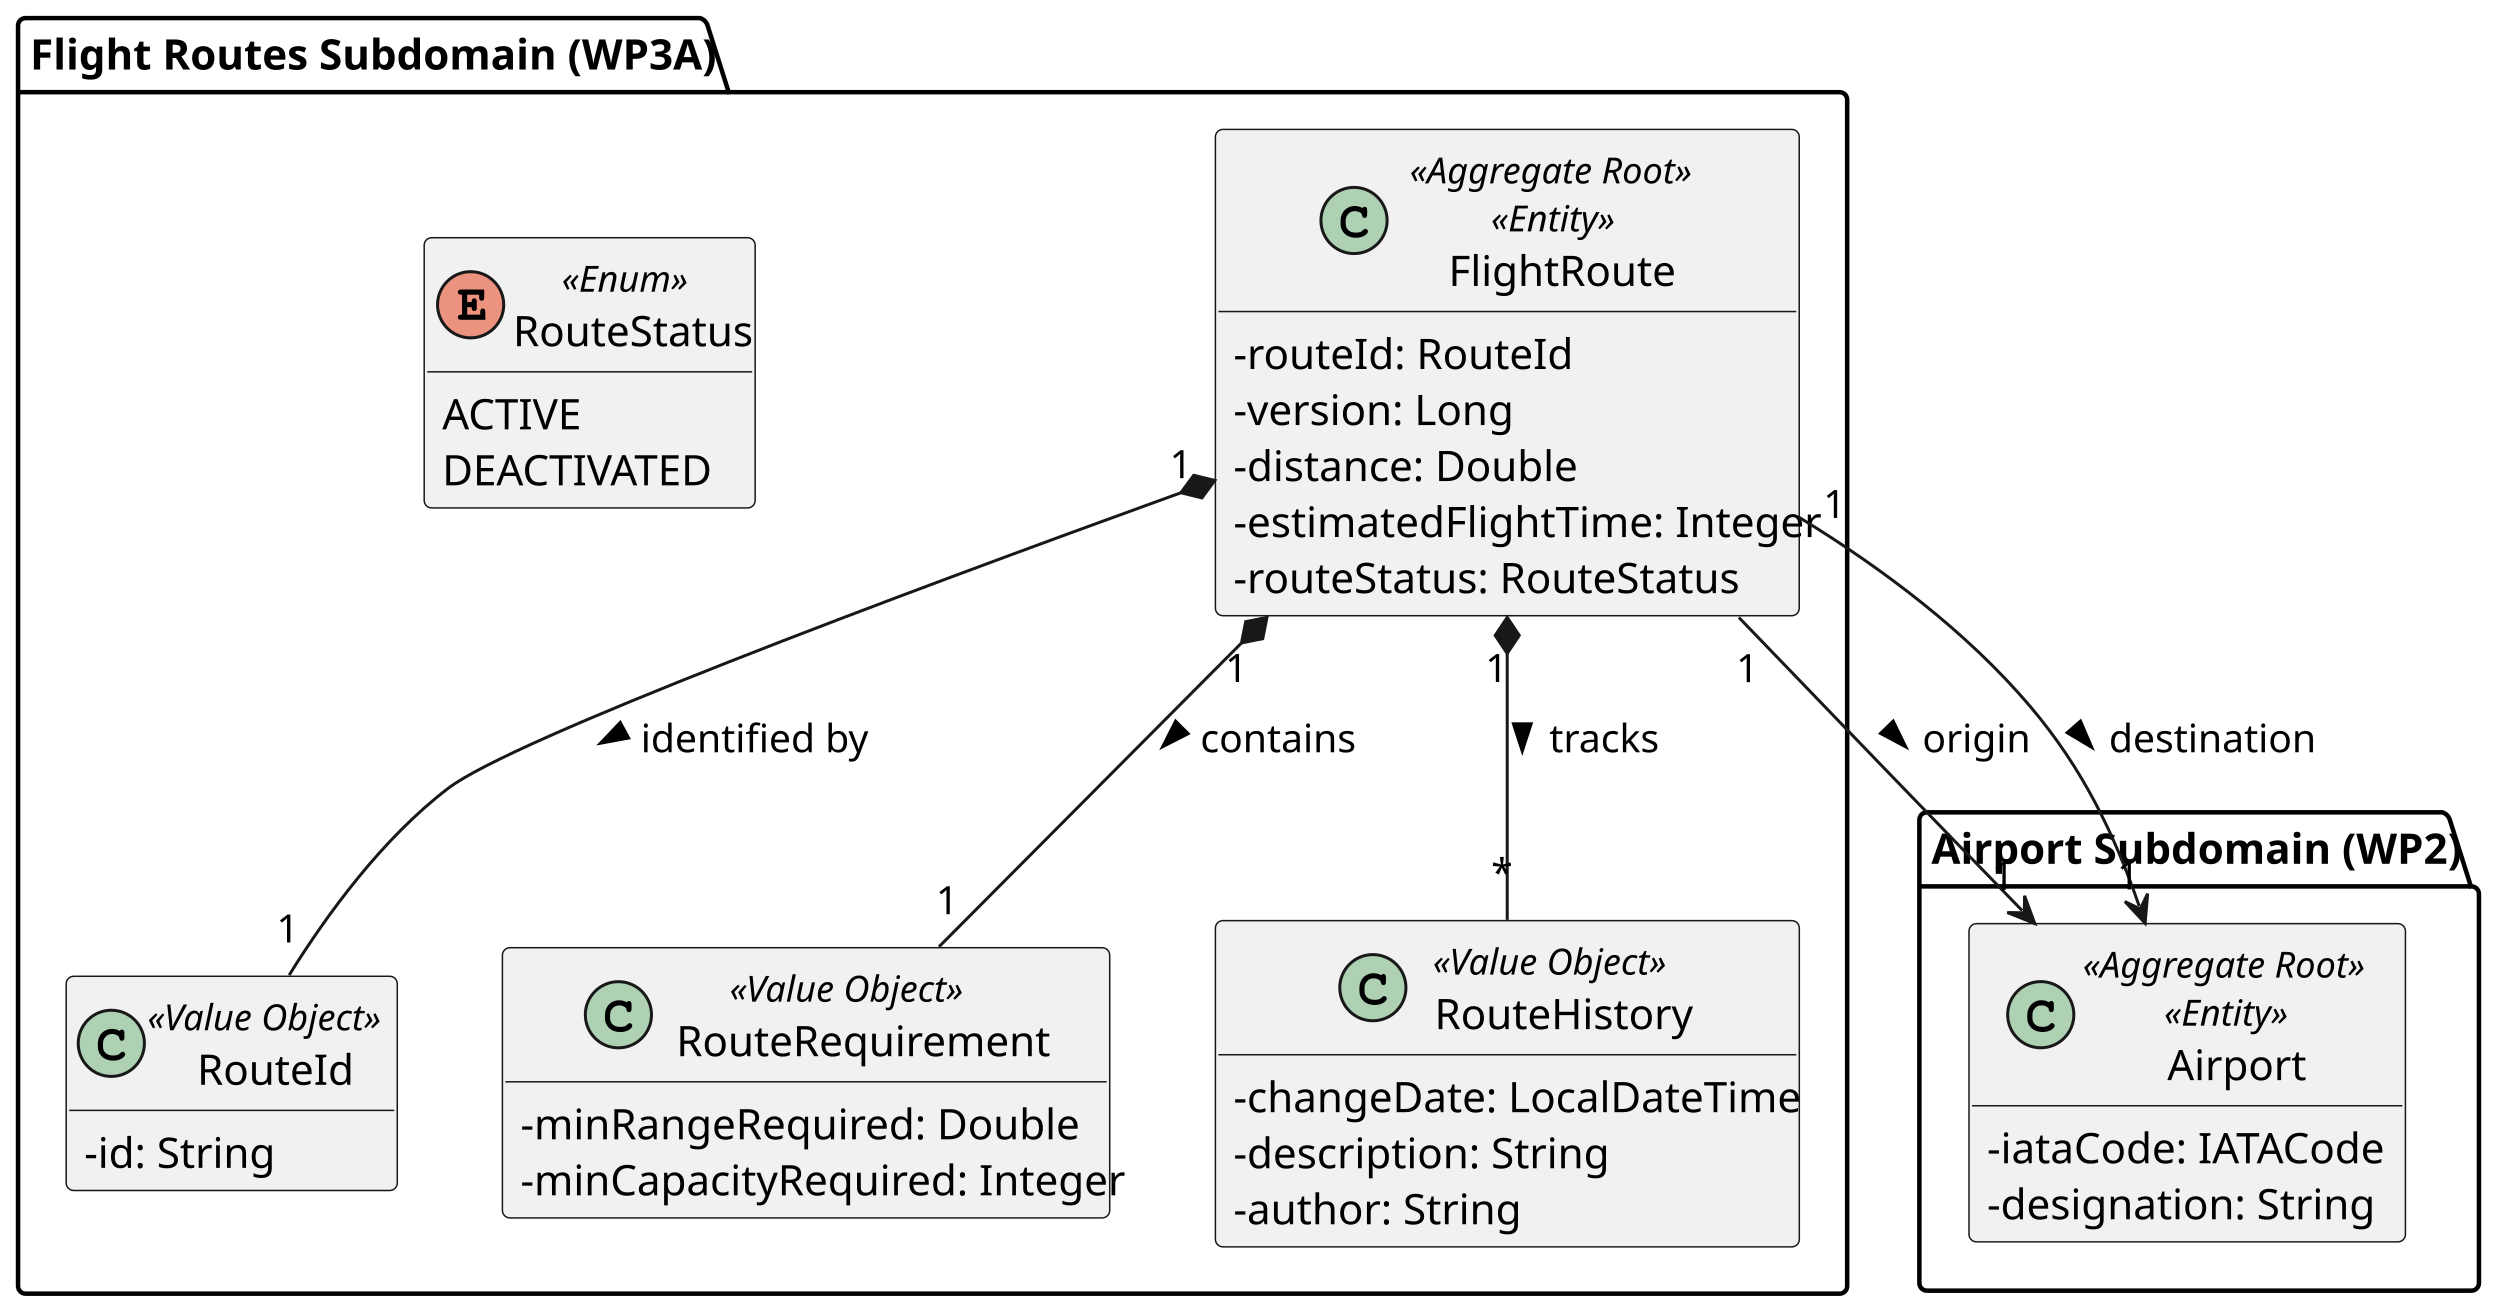
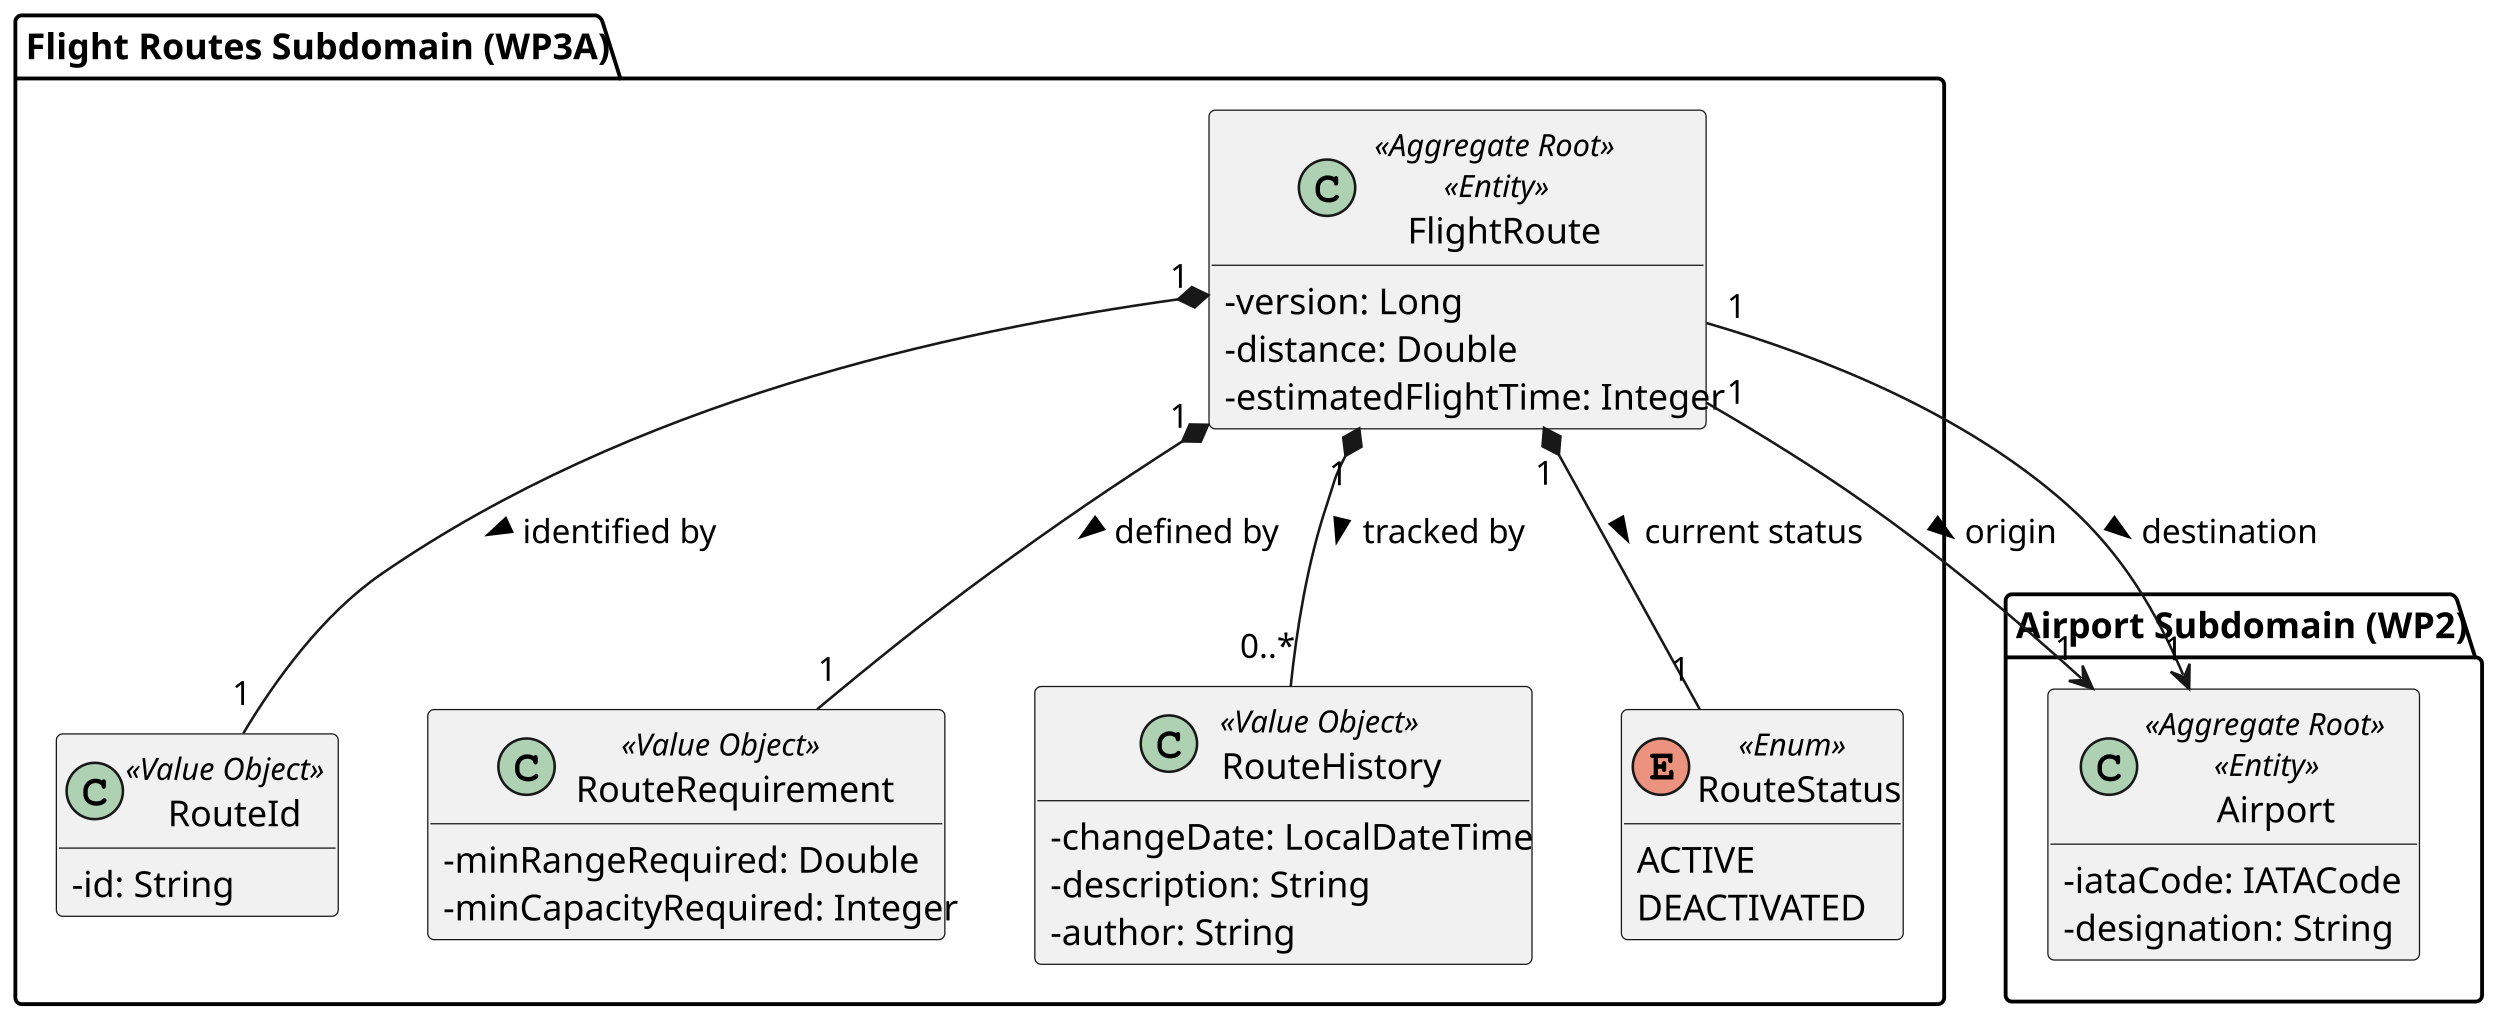
- <svg xmlns="http://www.w3.org/2000/svg" contentStyleType="text/css" data-diagram-type="CLASS" height="437px" preserveAspectRatio="none" style="width:831px;height:437px;background:#FFFFFF;" version="1.1" viewBox="0 0 831 437" width="831px" zoomAndPan="magnify">
+ <svg xmlns="http://www.w3.org/2000/svg" contentStyleType="text/css" data-diagram-type="CLASS" height="399px" preserveAspectRatio="none" style="width:976px;height:399px;background:#FFFFFF;" version="1.1" viewBox="0 0 976 399" width="976px" zoomAndPan="magnify">
  <defs />
  <g>
    <g class="cluster" data-entity="Airport Subdomain .WP2." data-source-line="4" data-uid="ent0002" id="cluster_Airport Subdomain .WP2.">
-       <path d="M640.5,270.014 L811.824,270.014 A3.75,3.75 0 0 1 814.324,272.514 L821.324,294.635 L821.5,294.635 A2.5,2.5 0 0 1 824,297.135 L824,426.514 A2.5,2.5 0 0 1 821.5,429.014 L640.5,429.014 A2.5,2.5 0 0 1 638,426.514 L638,272.514 A2.5,2.5 0 0 1 640.5,270.014" fill="none" style="stroke:#000000;stroke-width:1.5;" />
-       <line style="stroke:#000000;stroke-width:1.5;" x1="638" x2="821.324" y1="294.635" y2="294.635" />
-       <text fill="#000000" font-family="sans-serif" font-size="14" font-weight="bold" lengthAdjust="spacing" textLength="170.324" x="642" y="287.121">Airport Subdomain (WP2)</text>
+       <path d="M785.5,232.014 L956.824,232.014 A3.75,3.75 0 0 1 959.324,234.514 L966.324,256.635 L966.5,256.635 A2.5,2.5 0 0 1 969,259.135 L969,388.514 A2.5,2.5 0 0 1 966.5,391.014 L785.5,391.014 A2.5,2.5 0 0 1 783,388.514 L783,234.514 A2.5,2.5 0 0 1 785.5,232.014" fill="none" style="stroke:#000000;stroke-width:1.5;" />
+       <line style="stroke:#000000;stroke-width:1.5;" x1="783" x2="966.324" y1="256.635" y2="256.635" />
+       <text fill="#000000" font-family="sans-serif" font-size="14" font-weight="bold" lengthAdjust="spacing" textLength="170.324" x="787" y="249.121">Airport Subdomain (WP2)</text>
    </g>
    <g class="cluster" data-entity="Flight Routes Subdomain .WP3A." data-source-line="11" data-uid="ent0004" id="cluster_Flight Routes Subdomain .WP3A.">
-       <path d="M8.5,6.014 L232.707,6.014 A3.75,3.75 0 0 1 235.207,8.514 L242.207,30.635 L611.5,30.635 A2.5,2.5 0 0 1 614,33.135 L614,427.514 A2.5,2.5 0 0 1 611.5,430.014 L8.5,430.014 A2.5,2.5 0 0 1 6,427.514 L6,8.514 A2.5,2.5 0 0 1 8.5,6.014" fill="none" style="stroke:#000000;stroke-width:1.5;" />
+       <path d="M8.5,6.014 L232.707,6.014 A3.75,3.75 0 0 1 235.207,8.514 L242.207,30.635 L756.5,30.635 A2.5,2.5 0 0 1 759,33.135 L759,389.514 A2.5,2.5 0 0 1 756.5,392.014 L8.5,392.014 A2.5,2.5 0 0 1 6,389.514 L6,8.514 A2.5,2.5 0 0 1 8.5,6.014" fill="none" style="stroke:#000000;stroke-width:1.5;" />
      <line style="stroke:#000000;stroke-width:1.5;" x1="6" x2="242.207" y1="30.635" y2="30.635" />
      <text fill="#000000" font-family="sans-serif" font-size="14" font-weight="bold" lengthAdjust="spacing" textLength="223.207" x="10" y="23.121">Flight Routes Subdomain (WP3A)</text>
    </g>
    <g class="entity" data-entity="Airport" data-source-line="5" data-uid="ent0003" id="entity_Airport">
-       <rect fill="#F1F1F1" height="105.785" rx="2.5" ry="2.5" style="stroke:#181818;stroke-width:0.5;" width="145.068" x="654.5" y="307.014" />
-       <ellipse cx="678.348" cy="337.285" fill="#ADD1B2" rx="11" ry="11" style="stroke:#181818;stroke-width:1;" />
-       <path d="M681.114,333.16 Q681.27,332.941 681.457,332.832 Q681.645,332.723 681.864,332.723 Q682.239,332.723 682.473,332.988 Q682.707,333.238 682.707,333.848 L682.707,335.301 Q682.707,335.91 682.473,336.176 Q682.239,336.441 681.864,336.441 Q681.52,336.441 681.317,336.238 Q681.114,336.051 681.004,335.535 Q680.957,335.176 680.77,334.988 Q680.442,334.613 679.832,334.394 Q679.223,334.176 678.598,334.176 Q677.832,334.176 677.192,334.504 Q676.567,334.832 676.067,335.582 Q675.582,336.332 675.582,337.363 L675.582,338.457 Q675.582,339.691 676.473,340.519 Q677.364,341.332 678.957,341.332 Q679.895,341.332 680.551,341.082 Q680.942,340.926 681.364,340.488 Q681.629,340.223 681.77,340.144 Q681.926,340.066 682.129,340.066 Q682.457,340.066 682.707,340.332 Q682.973,340.582 682.973,340.926 Q682.973,341.269 682.629,341.676 Q682.129,342.254 681.332,342.582 Q680.254,343.035 678.957,343.035 Q677.442,343.035 676.239,342.41 Q675.254,341.91 674.567,340.848 Q673.879,339.769 673.879,338.488 L673.879,337.332 Q673.879,336.004 674.489,334.863 Q675.114,333.707 676.207,333.098 Q677.301,332.473 678.535,332.473 Q679.27,332.473 679.91,332.644 Q680.567,332.801 681.114,333.16 Z " fill="#000000" />
-       <text fill="#000000" font-family="sans-serif" font-size="12" font-style="italic" lengthAdjust="spacing" textLength="97.406" x="692.314" y="324.963">«Aggregate Root»</text>
-       <text fill="#000000" font-family="sans-serif" font-size="12" font-style="italic" lengthAdjust="spacing" textLength="43.359" x="719.338" y="340.924">«Entity»</text>
-       <text fill="#000000" font-family="sans-serif" font-size="14" lengthAdjust="spacing" textLength="41.234" x="720.4" y="359.043">Airport</text>
-       <line style="stroke:#181818;stroke-width:0.5;" x1="655.5" x2="798.568" y1="367.557" y2="367.557" />
-       <text fill="#000000" font-family="sans-serif" font-size="14" lengthAdjust="spacing" textLength="133.068" x="660.5" y="386.664">-iataCode: IATACode</text>
-       <text fill="#000000" font-family="sans-serif" font-size="14" lengthAdjust="spacing" textLength="120.627" x="660.5" y="405.285">-designation: String</text>
+       <rect fill="#F1F1F1" height="105.785" rx="2.5" ry="2.5" style="stroke:#181818;stroke-width:0.5;" width="145.068" x="799.5" y="269.014" />
+       <ellipse cx="823.348" cy="299.285" fill="#ADD1B2" rx="11" ry="11" style="stroke:#181818;stroke-width:1;" />
+       <path d="M826.114,295.16 Q826.27,294.941 826.457,294.832 Q826.645,294.723 826.864,294.723 Q827.239,294.723 827.473,294.988 Q827.707,295.238 827.707,295.848 L827.707,297.301 Q827.707,297.91 827.473,298.176 Q827.239,298.441 826.864,298.441 Q826.52,298.441 826.317,298.238 Q826.114,298.051 826.004,297.535 Q825.957,297.176 825.77,296.988 Q825.442,296.613 824.832,296.394 Q824.223,296.176 823.598,296.176 Q822.832,296.176 822.192,296.504 Q821.567,296.832 821.067,297.582 Q820.582,298.332 820.582,299.363 L820.582,300.457 Q820.582,301.691 821.473,302.519 Q822.364,303.332 823.957,303.332 Q824.895,303.332 825.551,303.082 Q825.942,302.926 826.364,302.488 Q826.629,302.223 826.77,302.144 Q826.926,302.066 827.129,302.066 Q827.457,302.066 827.707,302.332 Q827.973,302.582 827.973,302.926 Q827.973,303.269 827.629,303.676 Q827.129,304.254 826.332,304.582 Q825.254,305.035 823.957,305.035 Q822.442,305.035 821.239,304.41 Q820.254,303.91 819.567,302.848 Q818.879,301.769 818.879,300.488 L818.879,299.332 Q818.879,298.004 819.489,296.863 Q820.114,295.707 821.207,295.098 Q822.301,294.473 823.535,294.473 Q824.27,294.473 824.91,294.644 Q825.567,294.801 826.114,295.16 Z " fill="#000000" />
+       <text fill="#000000" font-family="sans-serif" font-size="12" font-style="italic" lengthAdjust="spacing" textLength="97.406" x="837.314" y="286.963">«Aggregate Root»</text>
+       <text fill="#000000" font-family="sans-serif" font-size="12" font-style="italic" lengthAdjust="spacing" textLength="43.359" x="864.338" y="302.924">«Entity»</text>
+       <text fill="#000000" font-family="sans-serif" font-size="14" lengthAdjust="spacing" textLength="41.234" x="865.4" y="321.043">Airport</text>
+       <line style="stroke:#181818;stroke-width:0.5;" x1="800.5" x2="943.568" y1="329.557" y2="329.557" />
+       <text fill="#000000" font-family="sans-serif" font-size="14" lengthAdjust="spacing" textLength="133.068" x="805.5" y="348.664">-iataCode: IATACode</text>
+       <text fill="#000000" font-family="sans-serif" font-size="14" lengthAdjust="spacing" textLength="120.627" x="805.5" y="367.285">-designation: String</text>
    </g>
    <g class="entity" data-entity="FlightRoute" data-source-line="12" data-uid="ent0005" id="entity_FlightRoute">
-       <rect fill="#F1F1F1" height="161.648" rx="2.5" ry="2.5" style="stroke:#181818;stroke-width:0.5;" width="194.068" x="404" y="43.014" />
-       <ellipse cx="450.081" cy="73.285" fill="#ADD1B2" rx="11" ry="11" style="stroke:#181818;stroke-width:1;" />
-       <path d="M452.847,69.16 Q453.003,68.941 453.19,68.832 Q453.378,68.723 453.597,68.723 Q453.972,68.723 454.206,68.988 Q454.44,69.238 454.44,69.848 L454.44,71.301 Q454.44,71.91 454.206,72.176 Q453.972,72.441 453.597,72.441 Q453.253,72.441 453.05,72.238 Q452.847,72.051 452.737,71.535 Q452.69,71.176 452.503,70.988 Q452.175,70.613 451.565,70.394 Q450.956,70.176 450.331,70.176 Q449.565,70.176 448.925,70.504 Q448.3,70.832 447.8,71.582 Q447.315,72.332 447.315,73.363 L447.315,74.457 Q447.315,75.691 448.206,76.519 Q449.097,77.332 450.69,77.332 Q451.628,77.332 452.284,77.082 Q452.675,76.926 453.097,76.488 Q453.362,76.223 453.503,76.144 Q453.659,76.066 453.862,76.066 Q454.19,76.066 454.44,76.332 Q454.706,76.582 454.706,76.926 Q454.706,77.269 454.362,77.676 Q453.862,78.254 453.065,78.582 Q451.987,79.035 450.69,79.035 Q449.175,79.035 447.972,78.41 Q446.987,77.91 446.3,76.848 Q445.612,75.769 445.612,74.488 L445.612,73.332 Q445.612,72.004 446.222,70.863 Q446.847,69.707 447.94,69.098 Q449.034,68.473 450.269,68.473 Q451.003,68.473 451.644,68.644 Q452.3,68.801 452.847,69.16 Z " fill="#000000" />
-       <text fill="#000000" font-family="sans-serif" font-size="12" font-style="italic" lengthAdjust="spacing" textLength="97.406" x="468.581" y="60.963">«Aggregate Root»</text>
-       <text fill="#000000" font-family="sans-serif" font-size="12" font-style="italic" lengthAdjust="spacing" textLength="43.359" x="495.604" y="76.924">«Entity»</text>
-       <text fill="#000000" font-family="sans-serif" font-size="14" lengthAdjust="spacing" textLength="71.593" x="481.488" y="95.043">FlightRoute</text>
-       <line style="stroke:#181818;stroke-width:0.5;" x1="405" x2="597.068" y1="103.557" y2="103.557" />
-       <text fill="#000000" font-family="sans-serif" font-size="14" lengthAdjust="spacing" textLength="105.061" x="410" y="122.664">-routeId: RouteId</text>
-       <text fill="#000000" font-family="sans-serif" font-size="14" lengthAdjust="spacing" textLength="88.717" x="410" y="141.285">-version: Long</text>
-       <text fill="#000000" font-family="sans-serif" font-size="14" lengthAdjust="spacing" textLength="108.951" x="410" y="159.906">-distance: Double</text>
-       <text fill="#000000" font-family="sans-serif" font-size="14" lengthAdjust="spacing" textLength="182.068" x="410" y="178.527">-estimatedFlightTime: Integer</text>
-       <text fill="#000000" font-family="sans-serif" font-size="14" lengthAdjust="spacing" textLength="161.089" x="410" y="197.148">-routeStatus: RouteStatus</text>
+       <rect fill="#F1F1F1" height="124.406" rx="2.5" ry="2.5" style="stroke:#181818;stroke-width:0.5;" width="194.068" x="472" y="43.014" />
+       <ellipse cx="518.081" cy="73.285" fill="#ADD1B2" rx="11" ry="11" style="stroke:#181818;stroke-width:1;" />
+       <path d="M520.847,69.16 Q521.003,68.941 521.19,68.832 Q521.378,68.723 521.597,68.723 Q521.972,68.723 522.206,68.988 Q522.44,69.238 522.44,69.848 L522.44,71.301 Q522.44,71.91 522.206,72.176 Q521.972,72.441 521.597,72.441 Q521.253,72.441 521.05,72.238 Q520.847,72.051 520.737,71.535 Q520.69,71.176 520.503,70.988 Q520.175,70.613 519.565,70.394 Q518.956,70.176 518.331,70.176 Q517.565,70.176 516.925,70.504 Q516.3,70.832 515.8,71.582 Q515.315,72.332 515.315,73.363 L515.315,74.457 Q515.315,75.691 516.206,76.519 Q517.097,77.332 518.69,77.332 Q519.628,77.332 520.284,77.082 Q520.675,76.926 521.097,76.488 Q521.362,76.223 521.503,76.144 Q521.659,76.066 521.862,76.066 Q522.19,76.066 522.44,76.332 Q522.706,76.582 522.706,76.926 Q522.706,77.269 522.362,77.676 Q521.862,78.254 521.065,78.582 Q519.987,79.035 518.69,79.035 Q517.175,79.035 515.972,78.41 Q514.987,77.91 514.3,76.848 Q513.612,75.769 513.612,74.488 L513.612,73.332 Q513.612,72.004 514.222,70.863 Q514.847,69.707 515.94,69.098 Q517.034,68.473 518.269,68.473 Q519.003,68.473 519.644,68.644 Q520.3,68.801 520.847,69.16 Z " fill="#000000" />
+       <text fill="#000000" font-family="sans-serif" font-size="12" font-style="italic" lengthAdjust="spacing" textLength="97.406" x="536.581" y="60.963">«Aggregate Root»</text>
+       <text fill="#000000" font-family="sans-serif" font-size="12" font-style="italic" lengthAdjust="spacing" textLength="43.359" x="563.605" y="76.924">«Entity»</text>
+       <text fill="#000000" font-family="sans-serif" font-size="14" lengthAdjust="spacing" textLength="71.593" x="549.488" y="95.043">FlightRoute</text>
+       <line style="stroke:#181818;stroke-width:0.5;" x1="473" x2="665.068" y1="103.557" y2="103.557" />
+       <text fill="#000000" font-family="sans-serif" font-size="14" lengthAdjust="spacing" textLength="88.717" x="478" y="122.664">-version: Long</text>
+       <text fill="#000000" font-family="sans-serif" font-size="14" lengthAdjust="spacing" textLength="108.951" x="478" y="141.285">-distance: Double</text>
+       <text fill="#000000" font-family="sans-serif" font-size="14" lengthAdjust="spacing" textLength="182.068" x="478" y="159.906">-estimatedFlightTime: Integer</text>
    </g>
-     <g class="entity" data-entity="RouteId" data-source-line="20" data-uid="ent0006" id="entity_RouteId">
-       <rect fill="#F1F1F1" height="71.203" rx="2.5" ry="2.5" style="stroke:#181818;stroke-width:0.5;" width="110.055" x="22" y="324.514" />
-       <ellipse cx="37" cy="346.805" fill="#ADD1B2" rx="11" ry="11" style="stroke:#181818;stroke-width:1;" />
-       <path d="M39.766,342.68 Q39.922,342.461 40.109,342.352 Q40.297,342.242 40.516,342.242 Q40.891,342.242 41.125,342.508 Q41.359,342.758 41.359,343.367 L41.359,344.82 Q41.359,345.43 41.125,345.695 Q40.891,345.961 40.516,345.961 Q40.172,345.961 39.969,345.758 Q39.766,345.57 39.656,345.055 Q39.609,344.695 39.422,344.508 Q39.094,344.133 38.484,343.914 Q37.875,343.695 37.25,343.695 Q36.484,343.695 35.844,344.023 Q35.219,344.352 34.719,345.102 Q34.234,345.852 34.234,346.883 L34.234,347.977 Q34.234,349.211 35.125,350.039 Q36.016,350.852 37.609,350.852 Q38.547,350.852 39.203,350.602 Q39.594,350.445 40.016,350.008 Q40.281,349.742 40.422,349.664 Q40.578,349.586 40.781,349.586 Q41.109,349.586 41.359,349.852 Q41.625,350.102 41.625,350.445 Q41.625,350.789 41.281,351.195 Q40.781,351.773 39.984,352.102 Q38.906,352.555 37.609,352.555 Q36.094,352.555 34.891,351.93 Q33.906,351.43 33.219,350.367 Q32.531,349.289 32.531,348.008 L32.531,346.852 Q32.531,345.523 33.141,344.383 Q33.766,343.227 34.859,342.617 Q35.953,341.992 37.188,341.992 Q37.922,341.992 38.562,342.164 Q39.219,342.32 39.766,342.68 Z " fill="#000000" />
-       <text fill="#000000" font-family="sans-serif" font-size="12" font-style="italic" lengthAdjust="spacing" textLength="82.055" x="49" y="342.463">«Value Object»</text>
-       <text fill="#000000" font-family="sans-serif" font-size="14" lengthAdjust="spacing" textLength="49.034" x="65.51" y="360.582">RouteId</text>
-       <line style="stroke:#181818;stroke-width:0.5;" x1="23" x2="131.055" y1="369.096" y2="369.096" />
-       <text fill="#000000" font-family="sans-serif" font-size="14" lengthAdjust="spacing" textLength="59.91" x="28" y="388.203">-id: String</text>
+     <g class="entity" data-entity="RouteId" data-source-line="18" data-uid="ent0006" id="entity_RouteId">
+       <rect fill="#F1F1F1" height="71.203" rx="2.5" ry="2.5" style="stroke:#181818;stroke-width:0.5;" width="110.055" x="22" y="286.514" />
+       <ellipse cx="37" cy="308.805" fill="#ADD1B2" rx="11" ry="11" style="stroke:#181818;stroke-width:1;" />
+       <path d="M39.766,304.68 Q39.922,304.461 40.109,304.352 Q40.297,304.242 40.516,304.242 Q40.891,304.242 41.125,304.508 Q41.359,304.758 41.359,305.367 L41.359,306.82 Q41.359,307.43 41.125,307.695 Q40.891,307.961 40.516,307.961 Q40.172,307.961 39.969,307.758 Q39.766,307.57 39.656,307.055 Q39.609,306.695 39.422,306.508 Q39.094,306.133 38.484,305.914 Q37.875,305.695 37.25,305.695 Q36.484,305.695 35.844,306.023 Q35.219,306.352 34.719,307.102 Q34.234,307.852 34.234,308.883 L34.234,309.977 Q34.234,311.211 35.125,312.039 Q36.016,312.852 37.609,312.852 Q38.547,312.852 39.203,312.602 Q39.594,312.445 40.016,312.008 Q40.281,311.742 40.422,311.664 Q40.578,311.586 40.781,311.586 Q41.109,311.586 41.359,311.852 Q41.625,312.102 41.625,312.445 Q41.625,312.789 41.281,313.195 Q40.781,313.773 39.984,314.102 Q38.906,314.555 37.609,314.555 Q36.094,314.555 34.891,313.93 Q33.906,313.43 33.219,312.367 Q32.531,311.289 32.531,310.008 L32.531,308.852 Q32.531,307.523 33.141,306.383 Q33.766,305.227 34.859,304.617 Q35.953,303.992 37.188,303.992 Q37.922,303.992 38.562,304.164 Q39.219,304.32 39.766,304.68 Z " fill="#000000" />
+       <text fill="#000000" font-family="sans-serif" font-size="12" font-style="italic" lengthAdjust="spacing" textLength="82.055" x="49" y="304.463">«Value Object»</text>
+       <text fill="#000000" font-family="sans-serif" font-size="14" lengthAdjust="spacing" textLength="49.034" x="65.51" y="322.582">RouteId</text>
+       <line style="stroke:#181818;stroke-width:0.5;" x1="23" x2="131.055" y1="331.096" y2="331.096" />
+       <text fill="#000000" font-family="sans-serif" font-size="14" lengthAdjust="spacing" textLength="59.91" x="28" y="350.203">-id: String</text>
    </g>
-     <g class="entity" data-entity="RouteRequirement" data-source-line="24" data-uid="ent0007" id="entity_RouteRequirement">
-       <rect fill="#F1F1F1" height="89.824" rx="2.5" ry="2.5" style="stroke:#181818;stroke-width:0.5;" width="201.868" x="167" y="315.014" />
-       <ellipse cx="205.561" cy="337.305" fill="#ADD1B2" rx="11" ry="11" style="stroke:#181818;stroke-width:1;" />
-       <path d="M208.327,333.18 Q208.483,332.961 208.671,332.852 Q208.858,332.742 209.077,332.742 Q209.452,332.742 209.686,333.008 Q209.921,333.258 209.921,333.867 L209.921,335.32 Q209.921,335.93 209.686,336.195 Q209.452,336.461 209.077,336.461 Q208.733,336.461 208.53,336.258 Q208.327,336.07 208.218,335.555 Q208.171,335.195 207.983,335.008 Q207.655,334.633 207.046,334.414 Q206.436,334.195 205.811,334.195 Q205.046,334.195 204.405,334.523 Q203.78,334.852 203.28,335.602 Q202.796,336.352 202.796,337.383 L202.796,338.477 Q202.796,339.711 203.686,340.539 Q204.577,341.352 206.171,341.352 Q207.108,341.352 207.764,341.102 Q208.155,340.945 208.577,340.508 Q208.843,340.242 208.983,340.164 Q209.139,340.086 209.343,340.086 Q209.671,340.086 209.921,340.352 Q210.186,340.602 210.186,340.945 Q210.186,341.289 209.843,341.695 Q209.343,342.273 208.546,342.602 Q207.468,343.055 206.171,343.055 Q204.655,343.055 203.452,342.43 Q202.468,341.93 201.78,340.867 Q201.093,339.789 201.093,338.508 L201.093,337.352 Q201.093,336.023 201.702,334.883 Q202.327,333.727 203.421,333.117 Q204.514,332.492 205.749,332.492 Q206.483,332.492 207.124,332.664 Q207.78,332.82 208.327,333.18 Z " fill="#000000" />
-       <text fill="#000000" font-family="sans-serif" font-size="12" font-style="italic" lengthAdjust="spacing" textLength="82.055" x="242.525" y="332.963">«Value Object»</text>
-       <text fill="#000000" font-family="sans-serif" font-size="14" lengthAdjust="spacing" textLength="117.51" x="224.797" y="351.082">RouteRequirement</text>
-       <line style="stroke:#181818;stroke-width:0.5;" x1="168" x2="367.868" y1="359.596" y2="359.596" />
-       <text fill="#000000" font-family="sans-serif" font-size="14" lengthAdjust="spacing" textLength="177.434" x="173" y="378.703">-minRangeRequired: Double</text>
-       <text fill="#000000" font-family="sans-serif" font-size="14" lengthAdjust="spacing" textLength="189.868" x="173" y="397.324">-minCapacityRequired: Integer</text>
+     <g class="entity" data-entity="RouteRequirement" data-source-line="22" data-uid="ent0007" id="entity_RouteRequirement">
+       <rect fill="#F1F1F1" height="89.824" rx="2.5" ry="2.5" style="stroke:#181818;stroke-width:0.5;" width="201.868" x="167" y="277.014" />
+       <ellipse cx="205.561" cy="299.305" fill="#ADD1B2" rx="11" ry="11" style="stroke:#181818;stroke-width:1;" />
+       <path d="M208.327,295.18 Q208.483,294.961 208.671,294.852 Q208.858,294.742 209.077,294.742 Q209.452,294.742 209.686,295.008 Q209.921,295.258 209.921,295.867 L209.921,297.32 Q209.921,297.93 209.686,298.195 Q209.452,298.461 209.077,298.461 Q208.733,298.461 208.53,298.258 Q208.327,298.07 208.218,297.555 Q208.171,297.195 207.983,297.008 Q207.655,296.633 207.046,296.414 Q206.436,296.195 205.811,296.195 Q205.046,296.195 204.405,296.523 Q203.78,296.852 203.28,297.602 Q202.796,298.352 202.796,299.383 L202.796,300.477 Q202.796,301.711 203.686,302.539 Q204.577,303.352 206.171,303.352 Q207.108,303.352 207.764,303.102 Q208.155,302.945 208.577,302.508 Q208.843,302.242 208.983,302.164 Q209.139,302.086 209.343,302.086 Q209.671,302.086 209.921,302.352 Q210.186,302.602 210.186,302.945 Q210.186,303.289 209.843,303.695 Q209.343,304.273 208.546,304.602 Q207.468,305.055 206.171,305.055 Q204.655,305.055 203.452,304.43 Q202.468,303.93 201.78,302.867 Q201.093,301.789 201.093,300.508 L201.093,299.352 Q201.093,298.023 201.702,296.883 Q202.327,295.727 203.421,295.117 Q204.514,294.492 205.749,294.492 Q206.483,294.492 207.124,294.664 Q207.78,294.82 208.327,295.18 Z " fill="#000000" />
+       <text fill="#000000" font-family="sans-serif" font-size="12" font-style="italic" lengthAdjust="spacing" textLength="82.055" x="242.525" y="294.963">«Value Object»</text>
+       <text fill="#000000" font-family="sans-serif" font-size="14" lengthAdjust="spacing" textLength="117.51" x="224.797" y="313.082">RouteRequirement</text>
+       <line style="stroke:#181818;stroke-width:0.5;" x1="168" x2="367.868" y1="321.596" y2="321.596" />
+       <text fill="#000000" font-family="sans-serif" font-size="14" lengthAdjust="spacing" textLength="177.434" x="173" y="340.703">-minRangeRequired: Double</text>
+       <text fill="#000000" font-family="sans-serif" font-size="14" lengthAdjust="spacing" textLength="189.868" x="173" y="359.324">-minCapacityRequired: Integer</text>
    </g>
-     <g class="entity" data-entity="RouteHistory" data-source-line="29" data-uid="ent0008" id="entity_RouteHistory">
-       <rect fill="#F1F1F1" height="108.445" rx="2.5" ry="2.5" style="stroke:#181818;stroke-width:0.5;" width="194.096" x="404" y="306.014" />
-       <ellipse cx="456.339" cy="328.305" fill="#ADD1B2" rx="11" ry="11" style="stroke:#181818;stroke-width:1;" />
-       <path d="M459.105,324.18 Q459.261,323.961 459.449,323.852 Q459.636,323.742 459.855,323.742 Q460.23,323.742 460.464,324.008 Q460.699,324.258 460.699,324.867 L460.699,326.32 Q460.699,326.93 460.464,327.195 Q460.23,327.461 459.855,327.461 Q459.511,327.461 459.308,327.258 Q459.105,327.07 458.996,326.555 Q458.949,326.195 458.761,326.008 Q458.433,325.633 457.824,325.414 Q457.214,325.195 456.589,325.195 Q455.824,325.195 455.183,325.523 Q454.558,325.852 454.058,326.602 Q453.574,327.352 453.574,328.383 L453.574,329.477 Q453.574,330.711 454.464,331.539 Q455.355,332.352 456.949,332.352 Q457.886,332.352 458.543,332.102 Q458.933,331.945 459.355,331.508 Q459.621,331.242 459.761,331.164 Q459.918,331.086 460.121,331.086 Q460.449,331.086 460.699,331.352 Q460.964,331.602 460.964,331.945 Q460.964,332.289 460.621,332.695 Q460.121,333.273 459.324,333.602 Q458.246,334.055 456.949,334.055 Q455.433,334.055 454.23,333.43 Q453.246,332.93 452.558,331.867 Q451.871,330.789 451.871,329.508 L451.871,328.352 Q451.871,327.023 452.48,325.883 Q453.105,324.727 454.199,324.117 Q455.293,323.492 456.527,323.492 Q457.261,323.492 457.902,323.664 Q458.558,323.82 459.105,324.18 Z " fill="#000000" />
-       <text fill="#000000" font-family="sans-serif" font-size="12" font-style="italic" lengthAdjust="spacing" textLength="82.055" x="476.271" y="323.963">«Value Object»</text>
-       <text fill="#000000" font-family="sans-serif" font-size="14" lengthAdjust="spacing" textLength="80.917" x="476.839" y="342.082">RouteHistory</text>
-       <line style="stroke:#181818;stroke-width:0.5;" x1="405" x2="597.096" y1="350.596" y2="350.596" />
-       <text fill="#000000" font-family="sans-serif" font-size="14" lengthAdjust="spacing" textLength="182.096" x="410" y="369.703">-changeDate: LocalDateTime</text>
-       <text fill="#000000" font-family="sans-serif" font-size="14" lengthAdjust="spacing" textLength="116.717" x="410" y="388.324">-description: String</text>
-       <text fill="#000000" font-family="sans-serif" font-size="14" lengthAdjust="spacing" textLength="88.71" x="410" y="406.945">-author: String</text>
+     <g class="entity" data-entity="RouteHistory" data-source-line="27" data-uid="ent0008" id="entity_RouteHistory">
+       <rect fill="#F1F1F1" height="108.445" rx="2.5" ry="2.5" style="stroke:#181818;stroke-width:0.5;" width="194.096" x="404" y="268.014" />
+       <ellipse cx="456.339" cy="290.305" fill="#ADD1B2" rx="11" ry="11" style="stroke:#181818;stroke-width:1;" />
+       <path d="M459.105,286.18 Q459.261,285.961 459.449,285.852 Q459.636,285.742 459.855,285.742 Q460.23,285.742 460.464,286.008 Q460.699,286.258 460.699,286.867 L460.699,288.32 Q460.699,288.93 460.464,289.195 Q460.23,289.461 459.855,289.461 Q459.511,289.461 459.308,289.258 Q459.105,289.07 458.996,288.555 Q458.949,288.195 458.761,288.008 Q458.433,287.633 457.824,287.414 Q457.214,287.195 456.589,287.195 Q455.824,287.195 455.183,287.523 Q454.558,287.852 454.058,288.602 Q453.574,289.352 453.574,290.383 L453.574,291.477 Q453.574,292.711 454.464,293.539 Q455.355,294.352 456.949,294.352 Q457.886,294.352 458.543,294.102 Q458.933,293.945 459.355,293.508 Q459.621,293.242 459.761,293.164 Q459.918,293.086 460.121,293.086 Q460.449,293.086 460.699,293.352 Q460.964,293.602 460.964,293.945 Q460.964,294.289 460.621,294.695 Q460.121,295.273 459.324,295.602 Q458.246,296.055 456.949,296.055 Q455.433,296.055 454.23,295.43 Q453.246,294.93 452.558,293.867 Q451.871,292.789 451.871,291.508 L451.871,290.352 Q451.871,289.023 452.48,287.883 Q453.105,286.727 454.199,286.117 Q455.293,285.492 456.527,285.492 Q457.261,285.492 457.902,285.664 Q458.558,285.82 459.105,286.18 Z " fill="#000000" />
+       <text fill="#000000" font-family="sans-serif" font-size="12" font-style="italic" lengthAdjust="spacing" textLength="82.055" x="476.271" y="285.963">«Value Object»</text>
+       <text fill="#000000" font-family="sans-serif" font-size="14" lengthAdjust="spacing" textLength="80.917" x="476.839" y="304.082">RouteHistory</text>
+       <line style="stroke:#181818;stroke-width:0.5;" x1="405" x2="597.096" y1="312.596" y2="312.596" />
+       <text fill="#000000" font-family="sans-serif" font-size="14" lengthAdjust="spacing" textLength="182.096" x="410" y="331.703">-changeDate: LocalDateTime</text>
+       <text fill="#000000" font-family="sans-serif" font-size="14" lengthAdjust="spacing" textLength="116.717" x="410" y="350.324">-description: String</text>
+       <text fill="#000000" font-family="sans-serif" font-size="14" lengthAdjust="spacing" textLength="88.71" x="410" y="368.945">-author: String</text>
    </g>
-     <g class="entity" data-entity="RouteStatus" data-source-line="35" data-uid="ent0009" id="entity_RouteStatus">
-       <rect fill="#F1F1F1" height="89.824" rx="2.5" ry="2.5" style="stroke:#181818;stroke-width:0.5;" width="110.014" x="141" y="79.014" />
-       <ellipse cx="156.435" cy="101.305" fill="#EB937F" rx="11" ry="11" style="stroke:#181818;stroke-width:1;" />
-       <path d="M155.294,102.102 L155.294,104.602 L159.622,104.602 L159.622,103.68 Q159.622,103.07 159.857,102.805 Q160.107,102.539 160.482,102.539 Q160.857,102.539 161.091,102.805 Q161.325,103.07 161.325,103.68 L161.325,106.305 L153.325,106.305 Q152.7,106.305 152.435,106.07 Q152.185,105.836 152.185,105.445 Q152.185,105.07 152.45,104.836 Q152.716,104.602 153.325,104.602 L153.591,104.602 L153.591,97.945 L153.325,97.945 Q152.7,97.945 152.435,97.711 Q152.185,97.477 152.185,97.086 Q152.185,96.711 152.435,96.477 Q152.7,96.242 153.325,96.242 L160.95,96.242 L160.95,98.836 Q160.95,99.445 160.716,99.711 Q160.497,99.961 160.107,99.961 Q159.732,99.961 159.497,99.711 Q159.263,99.445 159.263,98.836 L159.263,97.945 L155.294,97.945 L155.294,100.398 L156.778,100.398 Q156.778,99.742 156.903,99.555 Q157.169,99.148 157.638,99.148 Q158.013,99.148 158.247,99.414 Q158.482,99.664 158.482,100.273 L158.482,102.242 Q158.482,102.789 158.357,102.977 Q158.091,103.367 157.638,103.367 Q157.169,103.367 156.903,102.961 Q156.778,102.773 156.778,102.102 L155.294,102.102 Z " fill="#000000" />
-       <text fill="#000000" font-family="sans-serif" font-size="12" font-style="italic" lengthAdjust="spacing" textLength="44.695" x="186.708" y="96.963">«Enum»</text>
-       <text fill="#000000" font-family="sans-serif" font-size="14" lengthAdjust="spacing" textLength="77.048" x="170.531" y="115.082">RouteStatus</text>
-       <line style="stroke:#181818;stroke-width:0.5;" x1="142" x2="250.014" y1="123.596" y2="123.596" />
-       <text fill="#000000" font-family="sans-serif" font-size="14" lengthAdjust="spacing" textLength="50.565" x="147" y="142.703">ACTIVE</text>
-       <text fill="#000000" font-family="sans-serif" font-size="14" lengthAdjust="spacing" textLength="98.014" x="147" y="161.324">DEACTIVATED</text>
+     <g class="entity" data-entity="RouteStatus" data-source-line="33" data-uid="ent0009" id="entity_RouteStatus">
+       <rect fill="#F1F1F1" height="89.824" rx="2.5" ry="2.5" style="stroke:#181818;stroke-width:0.5;" width="110.014" x="633" y="277.014" />
+       <ellipse cx="648.435" cy="299.305" fill="#EB937F" rx="11" ry="11" style="stroke:#181818;stroke-width:1;" />
+       <path d="M647.294,300.102 L647.294,302.602 L651.622,302.602 L651.622,301.68 Q651.622,301.07 651.856,300.805 Q652.106,300.539 652.481,300.539 Q652.856,300.539 653.091,300.805 Q653.325,301.07 653.325,301.68 L653.325,304.305 L645.325,304.305 Q644.7,304.305 644.435,304.07 Q644.185,303.836 644.185,303.445 Q644.185,303.07 644.45,302.836 Q644.716,302.602 645.325,302.602 L645.591,302.602 L645.591,295.945 L645.325,295.945 Q644.7,295.945 644.435,295.711 Q644.185,295.477 644.185,295.086 Q644.185,294.711 644.435,294.477 Q644.7,294.242 645.325,294.242 L652.95,294.242 L652.95,296.836 Q652.95,297.445 652.716,297.711 Q652.497,297.961 652.106,297.961 Q651.731,297.961 651.497,297.711 Q651.263,297.445 651.263,296.836 L651.263,295.945 L647.294,295.945 L647.294,298.398 L648.778,298.398 Q648.778,297.742 648.903,297.555 Q649.169,297.148 649.638,297.148 Q650.013,297.148 650.247,297.414 Q650.481,297.664 650.481,298.273 L650.481,300.242 Q650.481,300.789 650.356,300.977 Q650.091,301.367 649.638,301.367 Q649.169,301.367 648.903,300.961 Q648.778,300.773 648.778,300.102 L647.294,300.102 Z " fill="#000000" />
+       <text fill="#000000" font-family="sans-serif" font-size="12" font-style="italic" lengthAdjust="spacing" textLength="44.695" x="678.707" y="294.963">«Enum»</text>
+       <text fill="#000000" font-family="sans-serif" font-size="14" lengthAdjust="spacing" textLength="77.048" x="662.531" y="313.082">RouteStatus</text>
+       <line style="stroke:#181818;stroke-width:0.5;" x1="634" x2="742.014" y1="321.596" y2="321.596" />
+       <text fill="#000000" font-family="sans-serif" font-size="14" lengthAdjust="spacing" textLength="50.565" x="639" y="340.703">ACTIVE</text>
+       <text fill="#000000" font-family="sans-serif" font-size="14" lengthAdjust="spacing" textLength="98.014" x="639" y="359.324">DEACTIVATED</text>
    </g>
-     <g class="link" data-entity-1="FlightRoute" data-entity-2="Airport" data-source-line="41" data-uid="lnk10" id="link_FlightRoute_Airport">
-       <path codeLine="41" d="M578,205.244 C593.54,221.404 609.78,238.264 625,254.014 C641.69,271.284 655.779,285.81 672.179,302.69" fill="none" id="FlightRoute-to-Airport" style="stroke:#181818;stroke-width:1;" />
-       <polygon fill="#181818" points="676.36,306.994,672.957,297.751,672.876,303.408,667.22,303.326,676.36,306.994" style="stroke:#181818;stroke-width:1;" />
-       <polygon fill="#000000" points="633.475,248.255,629.302,239.708,625.076,243.793,633.475,248.255" style="stroke:#000000;stroke-width:1;" />
-       <text fill="#000000" font-family="sans-serif" font-size="13" lengthAdjust="spacing" textLength="31.795" x="639" y="250.042">origin</text>
-       <text fill="#000000" font-family="sans-serif" font-size="13" lengthAdjust="spacing" textLength="7.23" x="577.093" y="226.729">1</text>
-       <text fill="#000000" font-family="sans-serif" font-size="13" lengthAdjust="spacing" textLength="7.23" x="662.096" y="295.789">1</text>
+     <g class="link" data-entity-1="FlightRoute" data-entity-2="Airport" data-source-line="39" data-uid="lnk10" id="link_FlightRoute_Airport">
+       <path codeLine="39" d="M666.08,157.154 C687.31,169.444 709.3,183.084 729,197.014 C759.58,218.654 786.826,241.584 812.586,264.834" fill="none" id="FlightRoute-to-Airport" style="stroke:#181818;stroke-width:1;" />
+       <polygon fill="#181818" points="817.04,268.854,813.039,259.854,813.328,265.504,807.679,265.793,817.04,268.854" style="stroke:#181818;stroke-width:1;" />
+       <polygon fill="#000000" points="762.029,209.62,756.481,201.895,753,206.632,762.029,209.62" style="stroke:#000000;stroke-width:1;" />
+       <text fill="#000000" font-family="sans-serif" font-size="13" lengthAdjust="spacing" textLength="31.795" x="767" y="212.042">origin</text>
+       <text fill="#000000" font-family="sans-serif" font-size="13" lengthAdjust="spacing" textLength="7.23" x="674.101" y="157.655">1</text>
+       <text fill="#000000" font-family="sans-serif" font-size="13" lengthAdjust="spacing" textLength="7.23" x="802.195" y="257.63">1</text>
    </g>
-     <g class="link" data-entity-1="FlightRoute" data-entity-2="Airport" data-source-line="42" data-uid="lnk11" id="link_FlightRoute_Airport">
-       <path codeLine="42" d="M598.04,171.974 C625.63,188.874 653.88,210.044 675,235.014 C692.49,255.694 702.836,277.414 711.076,301.204" fill="none" id="FlightRoute-to-Airport-1" style="stroke:#181818;stroke-width:1;" />
-       <polygon fill="#181818" points="713.04,306.874,713.874,297.06,711.404,302.149,706.315,299.678,713.04,306.874" style="stroke:#181818;stroke-width:1;" />
-       <polygon fill="#000000" points="695.292,248.423,691.549,239.68,687.125,243.549,695.292,248.423" style="stroke:#000000;stroke-width:1;" />
-       <text fill="#000000" font-family="sans-serif" font-size="13" lengthAdjust="spacing" textLength="62.88" x="701" y="250.042">destination</text>
-       <text fill="#000000" font-family="sans-serif" font-size="13" lengthAdjust="spacing" textLength="7.23" x="606.058" y="172.172">1</text>
-       <text fill="#000000" font-family="sans-serif" font-size="13" lengthAdjust="spacing" textLength="7.23" x="703.705" y="295.653">1</text>
+     <g class="link" data-entity-1="FlightRoute" data-entity-2="Airport" data-source-line="40" data-uid="lnk11" id="link_FlightRoute_Airport">
+       <path codeLine="40" d="M666.14,126.084 C713,139.734 767.49,161.894 807,197.014 C828.62,216.234 841.832,238.852 852.302,263.472" fill="none" id="FlightRoute-to-Airport-1" style="stroke:#181818;stroke-width:1;" />
+       <polygon fill="#181818" points="854.65,268.994,854.809,259.146,852.693,264.392,847.447,262.277,854.65,268.994" style="stroke:#181818;stroke-width:1;" />
+       <polygon fill="#000000" points="831.023,209.628,825.49,201.893,822,206.622,831.023,209.628" style="stroke:#000000;stroke-width:1;" />
+       <text fill="#000000" font-family="sans-serif" font-size="13" lengthAdjust="spacing" textLength="62.88" x="836" y="212.042">destination</text>
+       <text fill="#000000" font-family="sans-serif" font-size="13" lengthAdjust="spacing" textLength="7.23" x="674.166" y="124.109">1</text>
+       <text fill="#000000" font-family="sans-serif" font-size="13" lengthAdjust="spacing" textLength="7.23" x="844.859" y="257.789">1</text>
    </g>
-     <g class="link" data-entity-1="FlightRoute" data-entity-2="RouteId" data-source-line="43" data-uid="lnk12" id="link_FlightRoute_RouteId">
-       <path codeLine="43" d="M392.517,163.788 C295.856,198.778 170.25,245.804 149,262.014 C127.16,278.674 108.82,303.684 96.11,324.134" fill="none" id="FlightRoute-backto-RouteId" style="stroke:#181818;stroke-width:1;" />
-       <polygon fill="#181818" points="403.8,159.704,396.797,157.985,392.517,163.788,399.52,165.507,403.8,159.704" style="stroke:#181818;stroke-width:1;" />
-       <polygon fill="#000000" points="199.602,247.038,208.956,245.319,206.16,240.15,199.602,247.038" style="stroke:#000000;stroke-width:1;" />
-       <text fill="#000000" font-family="sans-serif" font-size="13" lengthAdjust="spacing" textLength="69.38" x="213" y="250.042">identified by</text>
-       <text fill="#000000" font-family="sans-serif" font-size="13" lengthAdjust="spacing" textLength="7.23" x="388.782" y="158.924">1</text>
-       <text fill="#000000" font-family="sans-serif" font-size="13" lengthAdjust="spacing" textLength="7.23" x="91.906" y="313.265">1</text>
+     <g class="link" data-entity-1="FlightRoute" data-entity-2="RouteId" data-source-line="41" data-uid="lnk12" id="link_FlightRoute_RouteId">
+       <path codeLine="41" d="M459.904,116.87 C369.534,129.39 246.47,156.894 149,224.014 C126.03,239.834 107.49,265.394 94.98,286.314" fill="none" id="FlightRoute-backto-RouteId" style="stroke:#181818;stroke-width:1;" />
+       <polygon fill="#181818" points="471.79,115.224,465.298,112.085,459.904,116.87,466.396,120.009,471.79,115.224" style="stroke:#181818;stroke-width:1;" />
+       <polygon fill="#000000" points="190.465,208.765,199.907,207.621,197.431,202.29,190.465,208.765" style="stroke:#000000;stroke-width:1;" />
+       <text fill="#000000" font-family="sans-serif" font-size="13" lengthAdjust="spacing" textLength="69.38" x="204" y="212.042">identified by</text>
+       <text fill="#000000" font-family="sans-serif" font-size="13" lengthAdjust="spacing" textLength="7.23" x="456.771" y="112.384">1</text>
+       <text fill="#000000" font-family="sans-serif" font-size="13" lengthAdjust="spacing" textLength="7.23" x="90.666" y="275.201">1</text>
    </g>
-     <g class="link" data-entity-1="FlightRoute" data-entity-2="RouteRequirement" data-source-line="44" data-uid="lnk13" id="link_FlightRoute_RouteRequirement">
-       <path codeLine="44" d="M412.673,213.718 C376.183,250.368 342.82,283.874 312.11,314.714" fill="none" id="FlightRoute-backto-RouteRequirement" style="stroke:#181818;stroke-width:1;" />
-       <polygon fill="#181818" points="421.14,205.214,414.072,206.643,412.673,213.718,419.741,212.288,421.14,205.214" style="stroke:#181818;stroke-width:1;" />
-       <polygon fill="#000000" points="386.472,248.202,394.937,243.866,390.772,239.719,386.472,248.202" style="stroke:#000000;stroke-width:1;" />
-       <text fill="#000000" font-family="sans-serif" font-size="13" lengthAdjust="spacing" textLength="48.42" x="399" y="250.042">contains</text>
-       <text fill="#000000" font-family="sans-serif" font-size="13" lengthAdjust="spacing" textLength="7.23" x="407.243" y="226.697">1</text>
-       <text fill="#000000" font-family="sans-serif" font-size="13" lengthAdjust="spacing" textLength="7.23" x="311.101" y="303.874">1</text>
+     <g class="link" data-entity-1="FlightRoute" data-entity-2="RouteRequirement" data-source-line="42" data-uid="lnk13" id="link_FlightRoute_RouteRequirement">
+       <path codeLine="42" d="M461.575,172.311 C433.485,190.361 413.18,204.184 386,224.014 C363.4,240.504 339.39,259.874 318.96,276.954" fill="none" id="FlightRoute-backto-RouteRequirement" style="stroke:#181818;stroke-width:1;" />
+       <polygon fill="#181818" points="471.67,165.824,464.46,165.702,461.575,172.311,468.785,172.432,471.67,165.824" style="stroke:#181818;stroke-width:1;" />
+       <polygon fill="#000000" points="421.969,209.617,431,206.636,427.523,201.897,421.969,209.617" style="stroke:#000000;stroke-width:1;" />
+       <text fill="#000000" font-family="sans-serif" font-size="13" lengthAdjust="spacing" textLength="59.992" x="435" y="212.042">defined by</text>
+       <text fill="#000000" font-family="sans-serif" font-size="13" lengthAdjust="spacing" textLength="7.23" x="456.642" y="167.016">1</text>
+       <text fill="#000000" font-family="sans-serif" font-size="13" lengthAdjust="spacing" textLength="7.23" x="319.255" y="265.816">1</text>
    </g>
-     <g class="link" data-entity-1="FlightRoute" data-entity-2="RouteHistory" data-source-line="45" data-uid="lnk14" id="link_FlightRoute_RouteHistory">
-       <path codeLine="45" d="M501,217.214 C501,250.424 501,276.034 501,305.754" fill="none" id="FlightRoute-backto-RouteHistory" style="stroke:#181818;stroke-width:1;" />
-       <polygon fill="#181818" points="501,205.214,497,211.214,501,217.214,505,211.214,501,205.214" style="stroke:#181818;stroke-width:1;" />
-       <polygon fill="#000000" points="506,249.659,508.939,240.614,503.061,240.614,506,249.659" style="stroke:#000000;stroke-width:1;" />
-       <text fill="#000000" font-family="sans-serif" font-size="13" lengthAdjust="spacing" textLength="34.671" x="515" y="250.042">tracks</text>
-       <text fill="#000000" font-family="sans-serif" font-size="13" lengthAdjust="spacing" textLength="7.23" x="493.717" y="226.697">1</text>
-       <text fill="#000000" font-family="sans-serif" font-size="13" lengthAdjust="spacing" textLength="5.059" x="495.677" y="294.731">*</text>
+     <g class="link" data-entity-1="FlightRoute" data-entity-2="RouteHistory" data-source-line="43" data-uid="lnk14" id="link_FlightRoute_RouteHistory">
+       <path codeLine="43" d="M525.263,177.961 C520.383,187.651 521.34,187.054 518,197.014 C510.44,219.574 506.23,245.524 503.9,267.834" fill="none" id="FlightRoute-backto-RouteHistory" style="stroke:#181818;stroke-width:1;" />
+       <polygon fill="#181818" points="530.66,167.244,524.389,170.803,525.263,177.961,531.534,174.402,530.66,167.244" style="stroke:#181818;stroke-width:1;" />
+       <polygon fill="#000000" points="521.844,211.524,526.795,203.403,521.076,202.044,521.844,211.524" style="stroke:#000000;stroke-width:1;" />
+       <text fill="#000000" font-family="sans-serif" font-size="13" lengthAdjust="spacing" textLength="59.973" x="532" y="212.042">tracked by</text>
+       <text fill="#000000" font-family="sans-serif" font-size="13" lengthAdjust="spacing" textLength="7.23" x="518.832" y="189.444">1</text>
+       <text fill="#000000" font-family="sans-serif" font-size="13" lengthAdjust="spacing" textLength="19.513" x="484.081" y="256.821">0..*</text>
+     </g>
+     <g class="link" data-entity-1="FlightRoute" data-entity-2="RouteStatus" data-source-line="44" data-uid="lnk15" id="link_FlightRoute_RouteStatus">
+       <path codeLine="44" d="M608.593,177.552 C627.973,212.552 646.04,245.214 663.59,276.914" fill="none" id="FlightRoute-backto-RouteStatus" style="stroke:#181818;stroke-width:1;" />
+       <polygon fill="#181818" points="602.78,167.054,602.187,174.24,608.593,177.552,609.186,170.365,602.78,167.054" style="stroke:#181818;stroke-width:1;" />
+       <polygon fill="#000000" points="635.421,211.034,633.612,201.697,628.47,204.543,635.421,211.034" style="stroke:#000000;stroke-width:1;" />
+       <text fill="#000000" font-family="sans-serif" font-size="13" lengthAdjust="spacing" textLength="78.755" x="642" y="212.042">current status</text>
+       <text fill="#000000" font-family="sans-serif" font-size="13" lengthAdjust="spacing" textLength="7.23" x="599.29" y="189.232">1</text>
+       <text fill="#000000" font-family="sans-serif" font-size="13" lengthAdjust="spacing" textLength="7.23" x="652.333" y="265.77">1</text>
    </g>
  </g>
</svg>
